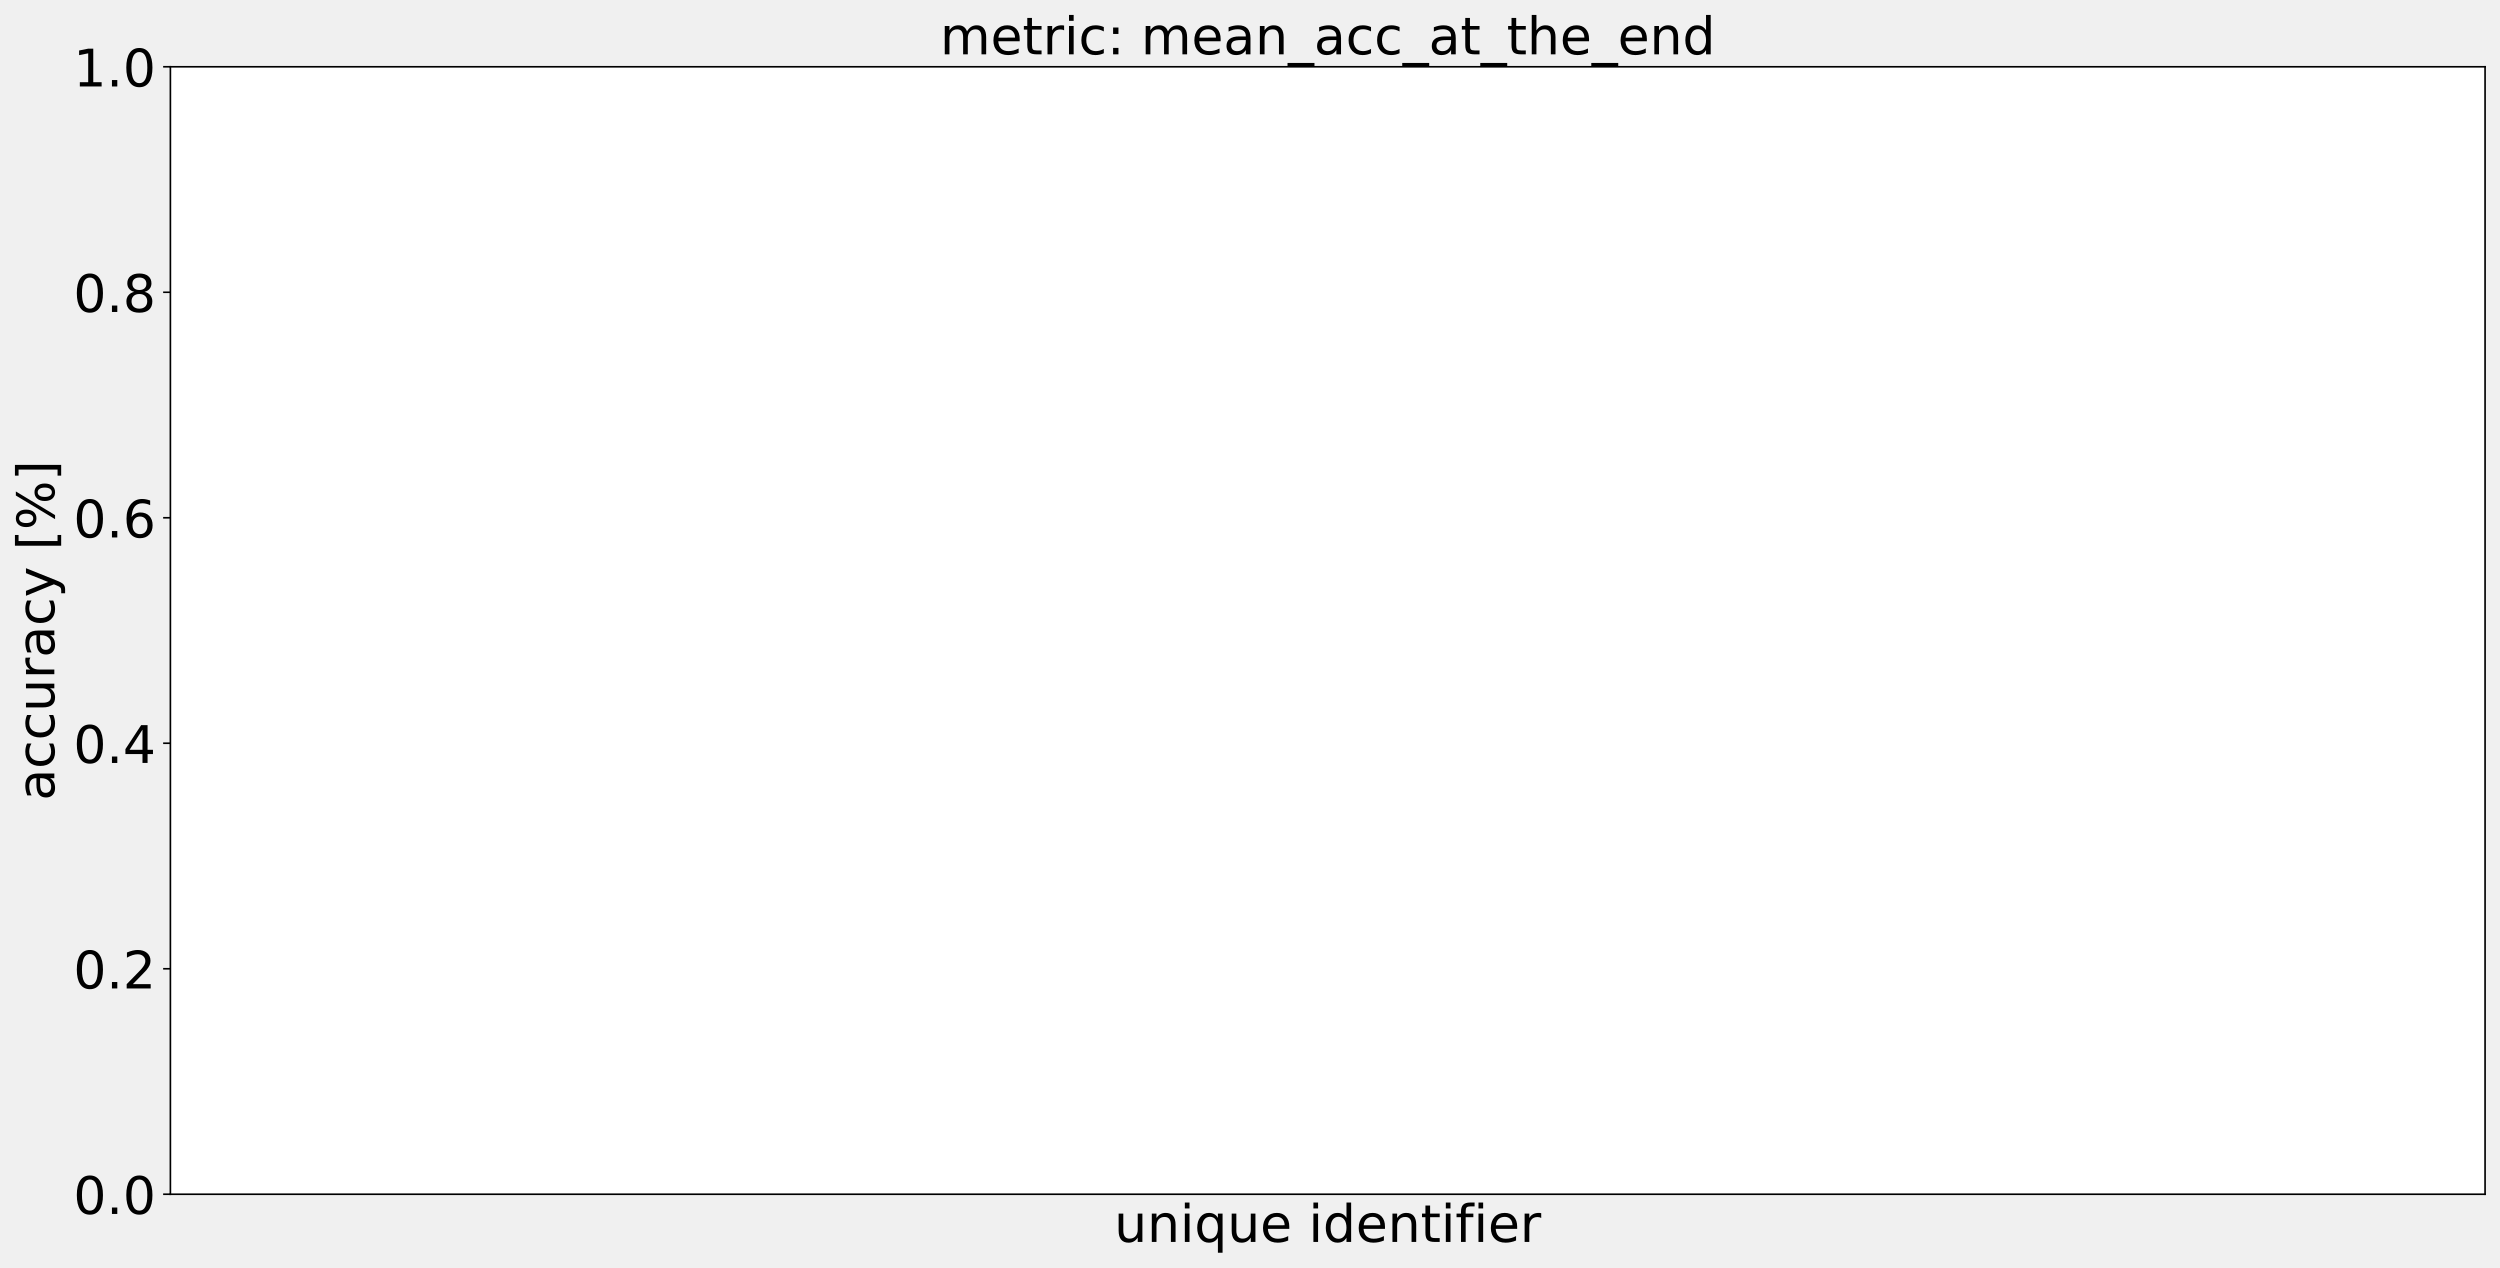
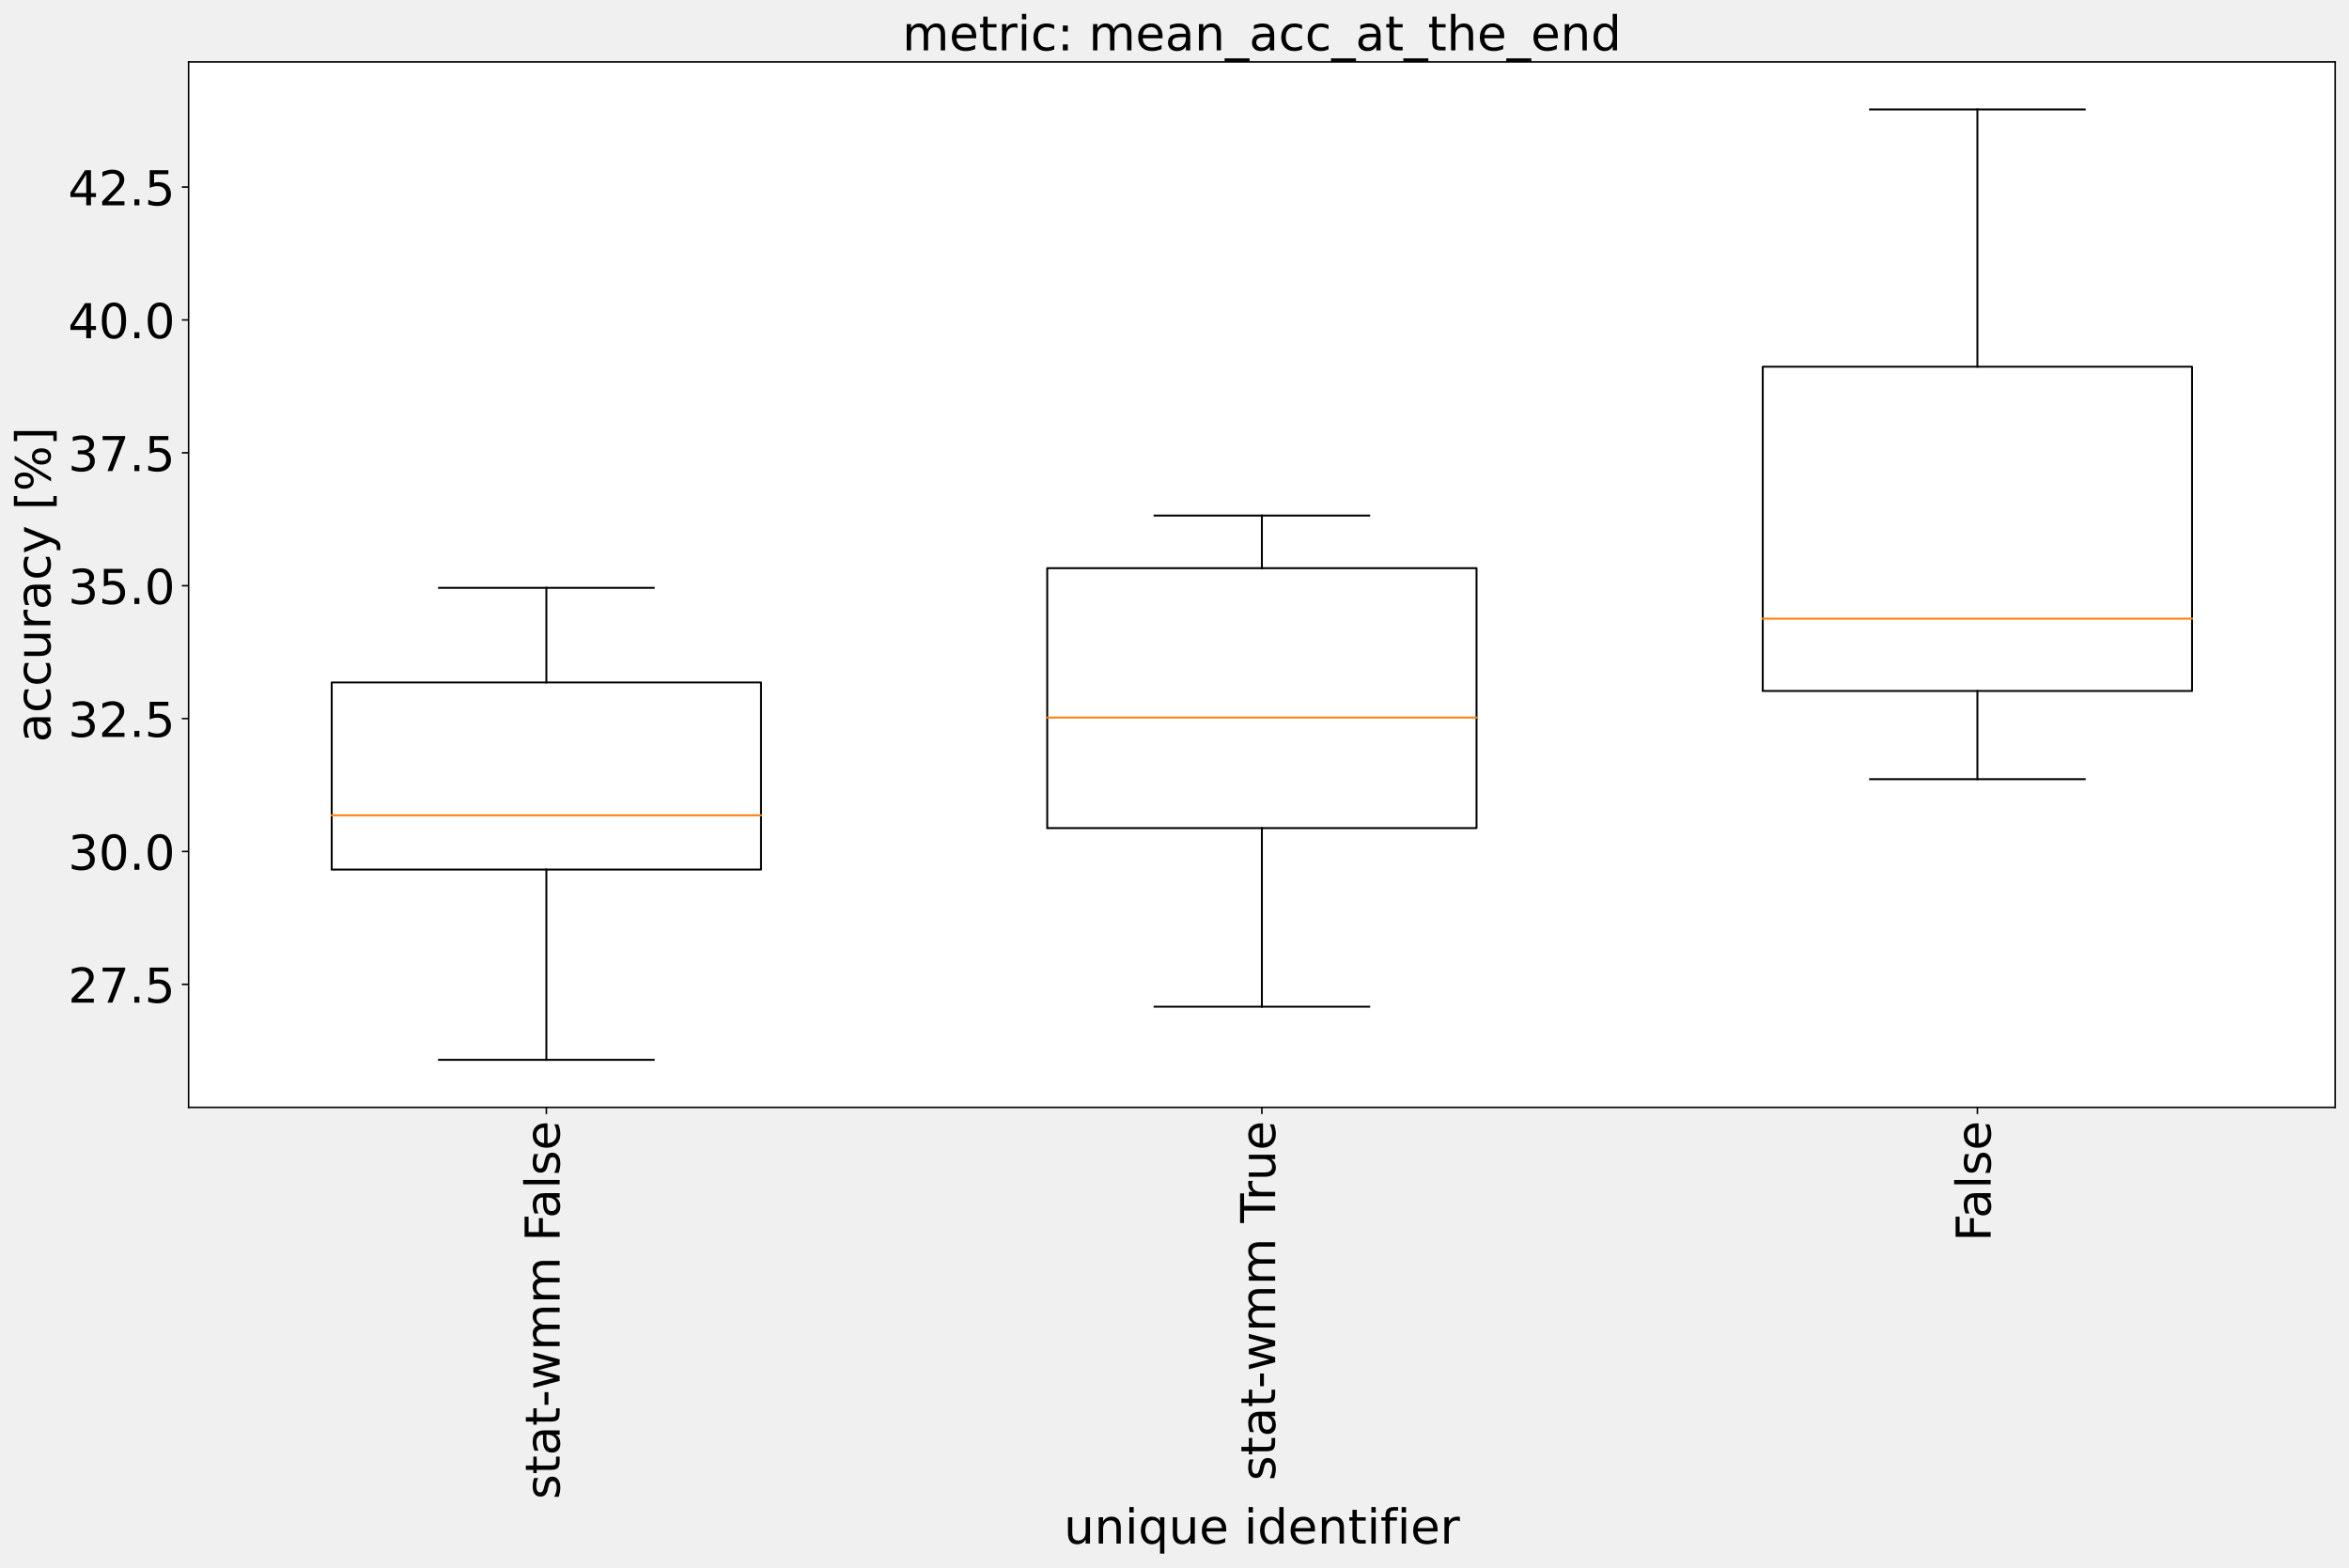
- <svg xmlns="http://www.w3.org/2000/svg" xmlns:xlink="http://www.w3.org/1999/xlink" width="1205.353pt" height="611.191pt" viewBox="0 0 1205.353 611.191" version="1.1">
+ <svg xmlns="http://www.w3.org/2000/svg" xmlns:xlink="http://www.w3.org/1999/xlink" width="1221.259pt" height="815.02pt" viewBox="0 0 1221.259 815.02" version="1.1">
  <defs>
    <style type="text/css">*{stroke-linejoin: round; stroke-linecap: butt}</style>
  </defs>
  <g id="figure_1">
    <g id="patch_1">
-       <path d="M 0 611.191  L 1205.353 611.191  L 1205.353 0  L 0 0  L 0 611.191  z " style="fill: none" />
+       <path d="M 0 815.02  L 1221.259 815.02  L 1221.259 0  L 0 0  L 0 815.02  z " style="fill: none" />
    </g>
    <g id="axes_1">
      <g id="patch_2">
-         <path d="M 82.153 575.796  L 1198.153 575.796  L 1198.153 32.196  L 82.153 32.196  z " style="fill: #ffffff" />
+         <path d="M 98.059 575.796  L 1214.059 575.796  L 1214.059 32.196  L 98.059 32.196  z " style="fill: #ffffff" />
      </g>
      <g id="matplotlib.axis_1">
-         <g id="text_1">
-           <g transform="translate(537.2176 598.7922)scale(0.25 -0.25)">
+         <g id="xtick_1">
+           <g id="line2d_1">
            <defs>
-               <path id="DejaVuSans-75" d="M 544 1381  L 544 3500  L 1119 3500  L 1119 1403  Q 1119 906 1312 657  Q 1506 409 1894 409  Q 2359 409 2629 706  Q 2900 1003 2900 1516  L 2900 3500  L 3475 3500  L 3475 0  L 2900 0  L 2900 538  Q 2691 219 2414 64  Q 2138 -91 1772 -91  Q 1169 -91 856 284  Q 544 659 544 1381  z M 1991 3584  L 1991 3584  z " transform="scale(0.015625)" />
+               <path id="m526263e27c" d="M 0 0  L 0 3.5  " style="stroke: #000000; stroke-width: 0.8" />
+             </defs>
+             <g>
+               <use xlink:href="#m526263e27c" x="284.059" y="575.796" style="stroke: #000000; stroke-width: 0.8" />
+             </g>
+           </g>
+           <g id="text_1">
+             <g transform="translate(290.9578 779.6242)rotate(-90)scale(0.25 -0.25)">
+               <defs>
+                 <path id="DejaVuSans-73" d="M 2834 3397  L 2834 2853  Q 2591 2978 2328 3040  Q 2066 3103 1784 3103  Q 1356 3103 1142 2972  Q 928 2841 928 2578  Q 928 2378 1081 2264  Q 1234 2150 1697 2047  L 1894 2003  Q 2506 1872 2764 1633  Q 3022 1394 3022 966  Q 3022 478 2636 193  Q 2250 -91 1575 -91  Q 1294 -91 989 -36  Q 684 19 347 128  L 347 722  Q 666 556 975 473  Q 1284 391 1588 391  Q 1994 391 2212 530  Q 2431 669 2431 922  Q 2431 1156 2273 1281  Q 2116 1406 1581 1522  L 1381 1569  Q 847 1681 609 1914  Q 372 2147 372 2553  Q 372 3047 722 3315  Q 1072 3584 1716 3584  Q 2034 3584 2315 3537  Q 2597 3491 2834 3397  z " transform="scale(0.015625)" />
+                 <path id="DejaVuSans-74" d="M 1172 4494  L 1172 3500  L 2356 3500  L 2356 3053  L 1172 3053  L 1172 1153  Q 1172 725 1289 603  Q 1406 481 1766 481  L 2356 481  L 2356 0  L 1766 0  Q 1100 0 847 248  Q 594 497 594 1153  L 594 3053  L 172 3053  L 172 3500  L 594 3500  L 594 4494  L 1172 4494  z " transform="scale(0.015625)" />
+                 <path id="DejaVuSans-61" d="M 2194 1759  Q 1497 1759 1228 1600  Q 959 1441 959 1056  Q 959 750 1161 570  Q 1363 391 1709 391  Q 2188 391 2477 730  Q 2766 1069 2766 1631  L 2766 1759  L 2194 1759  z M 3341 1997  L 3341 0  L 2766 0  L 2766 531  Q 2569 213 2275 61  Q 1981 -91 1556 -91  Q 1019 -91 701 211  Q 384 513 384 1019  Q 384 1609 779 1909  Q 1175 2209 1959 2209  L 2766 2209  L 2766 2266  Q 2766 2663 2505 2880  Q 2244 3097 1772 3097  Q 1472 3097 1187 3025  Q 903 2953 641 2809  L 641 3341  Q 956 3463 1253 3523  Q 1550 3584 1831 3584  Q 2591 3584 2966 3190  Q 3341 2797 3341 1997  z " transform="scale(0.015625)" />
+                 <path id="DejaVuSans-2d" d="M 313 2009  L 1997 2009  L 1997 1497  L 313 1497  L 313 2009  z " transform="scale(0.015625)" />
+                 <path id="DejaVuSans-77" d="M 269 3500  L 844 3500  L 1563 769  L 2278 3500  L 2956 3500  L 3675 769  L 4391 3500  L 4966 3500  L 4050 0  L 3372 0  L 2619 2869  L 1863 0  L 1184 0  L 269 3500  z " transform="scale(0.015625)" />
+                 <path id="DejaVuSans-6d" d="M 3328 2828  Q 3544 3216 3844 3400  Q 4144 3584 4550 3584  Q 5097 3584 5394 3201  Q 5691 2819 5691 2113  L 5691 0  L 5113 0  L 5113 2094  Q 5113 2597 4934 2840  Q 4756 3084 4391 3084  Q 3944 3084 3684 2787  Q 3425 2491 3425 1978  L 3425 0  L 2847 0  L 2847 2094  Q 2847 2600 2669 2842  Q 2491 3084 2119 3084  Q 1678 3084 1418 2786  Q 1159 2488 1159 1978  L 1159 0  L 581 0  L 581 3500  L 1159 3500  L 1159 2956  Q 1356 3278 1631 3431  Q 1906 3584 2284 3584  Q 2666 3584 2933 3390  Q 3200 3197 3328 2828  z " transform="scale(0.015625)" />
+                 <path id="DejaVuSans-20" transform="scale(0.015625)" />
+                 <path id="DejaVuSans-46" d="M 628 4666  L 3309 4666  L 3309 4134  L 1259 4134  L 1259 2759  L 3109 2759  L 3109 2228  L 1259 2228  L 1259 0  L 628 0  L 628 4666  z " transform="scale(0.015625)" />
+                 <path id="DejaVuSans-6c" d="M 603 4863  L 1178 4863  L 1178 0  L 603 0  L 603 4863  z " transform="scale(0.015625)" />
+                 <path id="DejaVuSans-65" d="M 3597 1894  L 3597 1613  L 953 1613  Q 991 1019 1311 708  Q 1631 397 2203 397  Q 2534 397 2845 478  Q 3156 559 3463 722  L 3463 178  Q 3153 47 2828 -22  Q 2503 -91 2169 -91  Q 1331 -91 842 396  Q 353 884 353 1716  Q 353 2575 817 3079  Q 1281 3584 2069 3584  Q 2775 3584 3186 3129  Q 3597 2675 3597 1894  z M 3022 2063  Q 3016 2534 2758 2815  Q 2500 3097 2075 3097  Q 1594 3097 1305 2825  Q 1016 2553 972 2059  L 3022 2063  z " transform="scale(0.015625)" />
+               </defs>
+               <use xlink:href="#DejaVuSans-73" />
+               <use xlink:href="#DejaVuSans-74" x="52.1" />
+               <use xlink:href="#DejaVuSans-61" x="91.309" />
+               <use xlink:href="#DejaVuSans-74" x="152.588" />
+               <use xlink:href="#DejaVuSans-2d" x="191.797" />
+               <use xlink:href="#DejaVuSans-77" x="227.881" />
+               <use xlink:href="#DejaVuSans-6d" x="309.668" />
+               <use xlink:href="#DejaVuSans-6d" x="407.08" />
+               <use xlink:href="#DejaVuSans-20" x="504.492" />
+               <use xlink:href="#DejaVuSans-46" x="536.279" />
+               <use xlink:href="#DejaVuSans-61" x="584.674" />
+               <use xlink:href="#DejaVuSans-6c" x="645.953" />
+               <use xlink:href="#DejaVuSans-73" x="673.736" />
+               <use xlink:href="#DejaVuSans-65" x="725.836" />
+             </g>
+           </g>
+         </g>
+         <g id="xtick_2">
+           <g id="line2d_2">
+             <g>
+               <use xlink:href="#m526263e27c" x="656.059" y="575.796" style="stroke: #000000; stroke-width: 0.8" />
+             </g>
+           </g>
+           <g id="text_2">
+             <g transform="translate(662.9578 769.9406)rotate(-90)scale(0.25 -0.25)">
+               <defs>
+                 <path id="DejaVuSans-54" d="M -19 4666  L 3928 4666  L 3928 4134  L 2272 4134  L 2272 0  L 1638 0  L 1638 4134  L -19 4134  L -19 4666  z " transform="scale(0.015625)" />
+                 <path id="DejaVuSans-72" d="M 2631 2963  Q 2534 3019 2420 3045  Q 2306 3072 2169 3072  Q 1681 3072 1420 2755  Q 1159 2438 1159 1844  L 1159 0  L 581 0  L 581 3500  L 1159 3500  L 1159 2956  Q 1341 3275 1631 3429  Q 1922 3584 2338 3584  Q 2397 3584 2469 3576  Q 2541 3569 2628 3553  L 2631 2963  z " transform="scale(0.015625)" />
+                 <path id="DejaVuSans-75" d="M 544 1381  L 544 3500  L 1119 3500  L 1119 1403  Q 1119 906 1312 657  Q 1506 409 1894 409  Q 2359 409 2629 706  Q 2900 1003 2900 1516  L 2900 3500  L 3475 3500  L 3475 0  L 2900 0  L 2900 538  Q 2691 219 2414 64  Q 2138 -91 1772 -91  Q 1169 -91 856 284  Q 544 659 544 1381  z M 1991 3584  L 1991 3584  z " transform="scale(0.015625)" />
+               </defs>
+               <use xlink:href="#DejaVuSans-73" />
+               <use xlink:href="#DejaVuSans-74" x="52.1" />
+               <use xlink:href="#DejaVuSans-61" x="91.309" />
+               <use xlink:href="#DejaVuSans-74" x="152.588" />
+               <use xlink:href="#DejaVuSans-2d" x="191.797" />
+               <use xlink:href="#DejaVuSans-77" x="227.881" />
+               <use xlink:href="#DejaVuSans-6d" x="309.668" />
+               <use xlink:href="#DejaVuSans-6d" x="407.08" />
+               <use xlink:href="#DejaVuSans-20" x="504.492" />
+               <use xlink:href="#DejaVuSans-54" x="536.279" />
+               <use xlink:href="#DejaVuSans-72" x="582.613" />
+               <use xlink:href="#DejaVuSans-75" x="623.727" />
+               <use xlink:href="#DejaVuSans-65" x="687.105" />
+             </g>
+           </g>
+         </g>
+         <g id="xtick_3">
+           <g id="line2d_3">
+             <g>
+               <use xlink:href="#m526263e27c" x="1028.059" y="575.796" style="stroke: #000000; stroke-width: 0.8" />
+             </g>
+           </g>
+           <g id="text_3">
+             <g transform="translate(1034.958 653.5109)rotate(-90)scale(0.25 -0.25)">
+               <use xlink:href="#DejaVuSans-20" />
+               <use xlink:href="#DejaVuSans-46" x="31.787" />
+               <use xlink:href="#DejaVuSans-61" x="80.182" />
+               <use xlink:href="#DejaVuSans-6c" x="141.461" />
+               <use xlink:href="#DejaVuSans-73" x="169.244" />
+               <use xlink:href="#DejaVuSans-65" x="221.344" />
+             </g>
+           </g>
+         </g>
+         <g id="text_4">
+           <g transform="translate(553.1238 802.6203)scale(0.25 -0.25)">
+             <defs>
              <path id="DejaVuSans-6e" d="M 3513 2113  L 3513 0  L 2938 0  L 2938 2094  Q 2938 2591 2744 2837  Q 2550 3084 2163 3084  Q 1697 3084 1428 2787  Q 1159 2491 1159 1978  L 1159 0  L 581 0  L 581 3500  L 1159 3500  L 1159 2956  Q 1366 3272 1645 3428  Q 1925 3584 2291 3584  Q 2894 3584 3203 3211  Q 3513 2838 3513 2113  z " transform="scale(0.015625)" />
              <path id="DejaVuSans-69" d="M 603 3500  L 1178 3500  L 1178 0  L 603 0  L 603 3500  z M 603 4863  L 1178 4863  L 1178 4134  L 603 4134  L 603 4863  z " transform="scale(0.015625)" />
              <path id="DejaVuSans-71" d="M 947 1747  Q 947 1113 1208 752  Q 1469 391 1925 391  Q 2381 391 2643 752  Q 2906 1113 2906 1747  Q 2906 2381 2643 2742  Q 2381 3103 1925 3103  Q 1469 3103 1208 2742  Q 947 2381 947 1747  z M 2906 525  Q 2725 213 2448 61  Q 2172 -91 1784 -91  Q 1150 -91 751 415  Q 353 922 353 1747  Q 353 2572 751 3078  Q 1150 3584 1784 3584  Q 2172 3584 2448 3432  Q 2725 3281 2906 2969  L 2906 3500  L 3481 3500  L 3481 -1331  L 2906 -1331  L 2906 525  z " transform="scale(0.015625)" />
-               <path id="DejaVuSans-65" d="M 3597 1894  L 3597 1613  L 953 1613  Q 991 1019 1311 708  Q 1631 397 2203 397  Q 2534 397 2845 478  Q 3156 559 3463 722  L 3463 178  Q 3153 47 2828 -22  Q 2503 -91 2169 -91  Q 1331 -91 842 396  Q 353 884 353 1716  Q 353 2575 817 3079  Q 1281 3584 2069 3584  Q 2775 3584 3186 3129  Q 3597 2675 3597 1894  z M 3022 2063  Q 3016 2534 2758 2815  Q 2500 3097 2075 3097  Q 1594 3097 1305 2825  Q 1016 2553 972 2059  L 3022 2063  z " transform="scale(0.015625)" />
-               <path id="DejaVuSans-20" transform="scale(0.015625)" />
              <path id="DejaVuSans-64" d="M 2906 2969  L 2906 4863  L 3481 4863  L 3481 0  L 2906 0  L 2906 525  Q 2725 213 2448 61  Q 2172 -91 1784 -91  Q 1150 -91 751 415  Q 353 922 353 1747  Q 353 2572 751 3078  Q 1150 3584 1784 3584  Q 2172 3584 2448 3432  Q 2725 3281 2906 2969  z M 947 1747  Q 947 1113 1208 752  Q 1469 391 1925 391  Q 2381 391 2643 752  Q 2906 1113 2906 1747  Q 2906 2381 2643 2742  Q 2381 3103 1925 3103  Q 1469 3103 1208 2742  Q 947 2381 947 1747  z " transform="scale(0.015625)" />
-               <path id="DejaVuSans-74" d="M 1172 4494  L 1172 3500  L 2356 3500  L 2356 3053  L 1172 3053  L 1172 1153  Q 1172 725 1289 603  Q 1406 481 1766 481  L 2356 481  L 2356 0  L 1766 0  Q 1100 0 847 248  Q 594 497 594 1153  L 594 3053  L 172 3053  L 172 3500  L 594 3500  L 594 4494  L 1172 4494  z " transform="scale(0.015625)" />
              <path id="DejaVuSans-66" d="M 2375 4863  L 2375 4384  L 1825 4384  Q 1516 4384 1395 4259  Q 1275 4134 1275 3809  L 1275 3500  L 2222 3500  L 2222 3053  L 1275 3053  L 1275 0  L 697 0  L 697 3053  L 147 3053  L 147 3500  L 697 3500  L 697 3744  Q 697 4328 969 4595  Q 1241 4863 1831 4863  L 2375 4863  z " transform="scale(0.015625)" />
-               <path id="DejaVuSans-72" d="M 2631 2963  Q 2534 3019 2420 3045  Q 2306 3072 2169 3072  Q 1681 3072 1420 2755  Q 1159 2438 1159 1844  L 1159 0  L 581 0  L 581 3500  L 1159 3500  L 1159 2956  Q 1341 3275 1631 3429  Q 1922 3584 2338 3584  Q 2397 3584 2469 3576  Q 2541 3569 2628 3553  L 2631 2963  z " transform="scale(0.015625)" />
            </defs>
            <use xlink:href="#DejaVuSans-75" />
            <use xlink:href="#DejaVuSans-6e" x="63.379" />
            <use xlink:href="#DejaVuSans-69" x="126.758" />
            <use xlink:href="#DejaVuSans-71" x="154.541" />
            <use xlink:href="#DejaVuSans-75" x="218.018" />
            <use xlink:href="#DejaVuSans-65" x="281.396" />
            <use xlink:href="#DejaVuSans-20" x="342.92" />
            <use xlink:href="#DejaVuSans-69" x="374.707" />
            <use xlink:href="#DejaVuSans-64" x="402.49" />
            <use xlink:href="#DejaVuSans-65" x="465.967" />
            <use xlink:href="#DejaVuSans-6e" x="527.49" />
            <use xlink:href="#DejaVuSans-74" x="590.869" />
            <use xlink:href="#DejaVuSans-69" x="630.078" />
            <use xlink:href="#DejaVuSans-66" x="657.861" />
            <use xlink:href="#DejaVuSans-69" x="693.066" />
            <use xlink:href="#DejaVuSans-65" x="720.85" />
            <use xlink:href="#DejaVuSans-72" x="782.373" />
          </g>
        </g>
      </g>
      <g id="matplotlib.axis_2">
        <g id="ytick_1">
-           <g id="line2d_1">
+           <g id="line2d_4">
            <defs>
-               <path id="mb620c8e3ca" d="M 0 0  L -3.5 0  " style="stroke: #000000; stroke-width: 0.8" />
+               <path id="m7f56aa0532" d="M 0 0  L -3.5 0  " style="stroke: #000000; stroke-width: 0.8" />
            </defs>
            <g>
-               <use xlink:href="#mb620c8e3ca" x="82.153" y="575.796" style="stroke: #000000; stroke-width: 0.8" />
-             </g>
-           </g>
-           <g id="text_2">
-             <g transform="translate(35.39531 585.2941)scale(0.25 -0.25)">
-               <defs>
+               <use xlink:href="#m7f56aa0532" x="98.059" y="511.84" style="stroke: #000000; stroke-width: 0.8" />
+             </g>
+           </g>
+           <g id="text_5">
+             <g transform="translate(35.39531 521.338)scale(0.25 -0.25)">
+               <defs>
+                 <path id="DejaVuSans-32" d="M 1228 531  L 3431 531  L 3431 0  L 469 0  L 469 531  Q 828 903 1448 1529  Q 2069 2156 2228 2338  Q 2531 2678 2651 2914  Q 2772 3150 2772 3378  Q 2772 3750 2511 3984  Q 2250 4219 1831 4219  Q 1534 4219 1204 4116  Q 875 4013 500 3803  L 500 4441  Q 881 4594 1212 4672  Q 1544 4750 1819 4750  Q 2544 4750 2975 4387  Q 3406 4025 3406 3419  Q 3406 3131 3298 2873  Q 3191 2616 2906 2266  Q 2828 2175 2409 1742  Q 1991 1309 1228 531  z " transform="scale(0.015625)" />
+                 <path id="DejaVuSans-37" d="M 525 4666  L 3525 4666  L 3525 4397  L 1831 0  L 1172 0  L 2766 4134  L 525 4134  L 525 4666  z " transform="scale(0.015625)" />
+                 <path id="DejaVuSans-2e" d="M 684 794  L 1344 794  L 1344 0  L 684 0  L 684 794  z " transform="scale(0.015625)" />
+                 <path id="DejaVuSans-35" d="M 691 4666  L 3169 4666  L 3169 4134  L 1269 4134  L 1269 2991  Q 1406 3038 1543 3061  Q 1681 3084 1819 3084  Q 2600 3084 3056 2656  Q 3513 2228 3513 1497  Q 3513 744 3044 326  Q 2575 -91 1722 -91  Q 1428 -91 1123 -41  Q 819 9 494 109  L 494 744  Q 775 591 1075 516  Q 1375 441 1709 441  Q 2250 441 2565 725  Q 2881 1009 2881 1497  Q 2881 1984 2565 2268  Q 2250 2553 1709 2553  Q 1456 2553 1204 2497  Q 953 2441 691 2322  L 691 4666  z " transform="scale(0.015625)" />
+               </defs>
+               <use xlink:href="#DejaVuSans-32" />
+               <use xlink:href="#DejaVuSans-37" x="63.623" />
+               <use xlink:href="#DejaVuSans-2e" x="127.246" />
+               <use xlink:href="#DejaVuSans-35" x="159.033" />
+             </g>
+           </g>
+         </g>
+         <g id="ytick_2">
+           <g id="line2d_5">
+             <g>
+               <use xlink:href="#m7f56aa0532" x="98.059" y="442.743" style="stroke: #000000; stroke-width: 0.8" />
+             </g>
+           </g>
+           <g id="text_6">
+             <g transform="translate(35.39531 452.2409)scale(0.25 -0.25)">
+               <defs>
+                 <path id="DejaVuSans-33" d="M 2597 2516  Q 3050 2419 3304 2112  Q 3559 1806 3559 1356  Q 3559 666 3084 287  Q 2609 -91 1734 -91  Q 1441 -91 1130 -33  Q 819 25 488 141  L 488 750  Q 750 597 1062 519  Q 1375 441 1716 441  Q 2309 441 2620 675  Q 2931 909 2931 1356  Q 2931 1769 2642 2001  Q 2353 2234 1838 2234  L 1294 2234  L 1294 2753  L 1863 2753  Q 2328 2753 2575 2939  Q 2822 3125 2822 3475  Q 2822 3834 2567 4026  Q 2313 4219 1838 4219  Q 1578 4219 1281 4162  Q 984 4106 628 3988  L 628 4550  Q 988 4650 1302 4700  Q 1616 4750 1894 4750  Q 2613 4750 3031 4423  Q 3450 4097 3450 3541  Q 3450 3153 3228 2886  Q 3006 2619 2597 2516  z " transform="scale(0.015625)" />
                <path id="DejaVuSans-30" d="M 2034 4250  Q 1547 4250 1301 3770  Q 1056 3291 1056 2328  Q 1056 1369 1301 889  Q 1547 409 2034 409  Q 2525 409 2770 889  Q 3016 1369 3016 2328  Q 3016 3291 2770 3770  Q 2525 4250 2034 4250  z M 2034 4750  Q 2819 4750 3233 4129  Q 3647 3509 3647 2328  Q 3647 1150 3233 529  Q 2819 -91 2034 -91  Q 1250 -91 836 529  Q 422 1150 422 2328  Q 422 3509 836 4129  Q 1250 4750 2034 4750  z " transform="scale(0.015625)" />
-                 <path id="DejaVuSans-2e" d="M 684 794  L 1344 794  L 1344 0  L 684 0  L 684 794  z " transform="scale(0.015625)" />
-               </defs>
-               <use xlink:href="#DejaVuSans-30" />
-               <use xlink:href="#DejaVuSans-2e" x="63.623" />
-               <use xlink:href="#DejaVuSans-30" x="95.41" />
-             </g>
-           </g>
-         </g>
-         <g id="ytick_2">
-           <g id="line2d_2">
-             <g>
-               <use xlink:href="#mb620c8e3ca" x="82.153" y="467.076" style="stroke: #000000; stroke-width: 0.8" />
-             </g>
-           </g>
-           <g id="text_3">
-             <g transform="translate(35.39531 476.5741)scale(0.25 -0.25)">
-               <defs>
-                 <path id="DejaVuSans-32" d="M 1228 531  L 3431 531  L 3431 0  L 469 0  L 469 531  Q 828 903 1448 1529  Q 2069 2156 2228 2338  Q 2531 2678 2651 2914  Q 2772 3150 2772 3378  Q 2772 3750 2511 3984  Q 2250 4219 1831 4219  Q 1534 4219 1204 4116  Q 875 4013 500 3803  L 500 4441  Q 881 4594 1212 4672  Q 1544 4750 1819 4750  Q 2544 4750 2975 4387  Q 3406 4025 3406 3419  Q 3406 3131 3298 2873  Q 3191 2616 2906 2266  Q 2828 2175 2409 1742  Q 1991 1309 1228 531  z " transform="scale(0.015625)" />
-               </defs>
-               <use xlink:href="#DejaVuSans-30" />
-               <use xlink:href="#DejaVuSans-2e" x="63.623" />
-               <use xlink:href="#DejaVuSans-32" x="95.41" />
+               </defs>
+               <use xlink:href="#DejaVuSans-33" />
+               <use xlink:href="#DejaVuSans-30" x="63.623" />
+               <use xlink:href="#DejaVuSans-2e" x="127.246" />
+               <use xlink:href="#DejaVuSans-30" x="159.033" />
            </g>
          </g>
        </g>
        <g id="ytick_3">
-           <g id="line2d_3">
-             <g>
-               <use xlink:href="#mb620c8e3ca" x="82.153" y="358.356" style="stroke: #000000; stroke-width: 0.8" />
-             </g>
-           </g>
-           <g id="text_4">
-             <g transform="translate(35.39531 367.8541)scale(0.25 -0.25)">
+           <g id="line2d_6">
+             <g>
+               <use xlink:href="#m7f56aa0532" x="98.059" y="373.646" style="stroke: #000000; stroke-width: 0.8" />
+             </g>
+           </g>
+           <g id="text_7">
+             <g transform="translate(35.39531 383.1439)scale(0.25 -0.25)">
+               <use xlink:href="#DejaVuSans-33" />
+               <use xlink:href="#DejaVuSans-32" x="63.623" />
+               <use xlink:href="#DejaVuSans-2e" x="127.246" />
+               <use xlink:href="#DejaVuSans-35" x="159.033" />
+             </g>
+           </g>
+         </g>
+         <g id="ytick_4">
+           <g id="line2d_7">
+             <g>
+               <use xlink:href="#m7f56aa0532" x="98.059" y="304.549" style="stroke: #000000; stroke-width: 0.8" />
+             </g>
+           </g>
+           <g id="text_8">
+             <g transform="translate(35.39531 314.0469)scale(0.25 -0.25)">
+               <use xlink:href="#DejaVuSans-33" />
+               <use xlink:href="#DejaVuSans-35" x="63.623" />
+               <use xlink:href="#DejaVuSans-2e" x="127.246" />
+               <use xlink:href="#DejaVuSans-30" x="159.033" />
+             </g>
+           </g>
+         </g>
+         <g id="ytick_5">
+           <g id="line2d_8">
+             <g>
+               <use xlink:href="#m7f56aa0532" x="98.059" y="235.452" style="stroke: #000000; stroke-width: 0.8" />
+             </g>
+           </g>
+           <g id="text_9">
+             <g transform="translate(35.39531 244.9499)scale(0.25 -0.25)">
+               <use xlink:href="#DejaVuSans-33" />
+               <use xlink:href="#DejaVuSans-37" x="63.623" />
+               <use xlink:href="#DejaVuSans-2e" x="127.246" />
+               <use xlink:href="#DejaVuSans-35" x="159.033" />
+             </g>
+           </g>
+         </g>
+         <g id="ytick_6">
+           <g id="line2d_9">
+             <g>
+               <use xlink:href="#m7f56aa0532" x="98.059" y="166.355" style="stroke: #000000; stroke-width: 0.8" />
+             </g>
+           </g>
+           <g id="text_10">
+             <g transform="translate(35.39531 175.8529)scale(0.25 -0.25)">
              <defs>
                <path id="DejaVuSans-34" d="M 2419 4116  L 825 1625  L 2419 1625  L 2419 4116  z M 2253 4666  L 3047 4666  L 3047 1625  L 3713 1625  L 3713 1100  L 3047 1100  L 3047 0  L 2419 0  L 2419 1100  L 313 1100  L 313 1709  L 2253 4666  z " transform="scale(0.015625)" />
              </defs>
-               <use xlink:href="#DejaVuSans-30" />
-               <use xlink:href="#DejaVuSans-2e" x="63.623" />
-               <use xlink:href="#DejaVuSans-34" x="95.41" />
-             </g>
-           </g>
-         </g>
-         <g id="ytick_4">
-           <g id="line2d_4">
-             <g>
-               <use xlink:href="#mb620c8e3ca" x="82.153" y="249.636" style="stroke: #000000; stroke-width: 0.8" />
-             </g>
-           </g>
-           <g id="text_5">
-             <g transform="translate(35.39531 259.1341)scale(0.25 -0.25)">
-               <defs>
-                 <path id="DejaVuSans-36" d="M 2113 2584  Q 1688 2584 1439 2293  Q 1191 2003 1191 1497  Q 1191 994 1439 701  Q 1688 409 2113 409  Q 2538 409 2786 701  Q 3034 994 3034 1497  Q 3034 2003 2786 2293  Q 2538 2584 2113 2584  z M 3366 4563  L 3366 3988  Q 3128 4100 2886 4159  Q 2644 4219 2406 4219  Q 1781 4219 1451 3797  Q 1122 3375 1075 2522  Q 1259 2794 1537 2939  Q 1816 3084 2150 3084  Q 2853 3084 3261 2657  Q 3669 2231 3669 1497  Q 3669 778 3244 343  Q 2819 -91 2113 -91  Q 1303 -91 875 529  Q 447 1150 447 2328  Q 447 3434 972 4092  Q 1497 4750 2381 4750  Q 2619 4750 2861 4703  Q 3103 4656 3366 4563  z " transform="scale(0.015625)" />
-               </defs>
-               <use xlink:href="#DejaVuSans-30" />
-               <use xlink:href="#DejaVuSans-2e" x="63.623" />
-               <use xlink:href="#DejaVuSans-36" x="95.41" />
-             </g>
-           </g>
-         </g>
-         <g id="ytick_5">
-           <g id="line2d_5">
-             <g>
-               <use xlink:href="#mb620c8e3ca" x="82.153" y="140.916" style="stroke: #000000; stroke-width: 0.8" />
-             </g>
-           </g>
-           <g id="text_6">
-             <g transform="translate(35.39531 150.4141)scale(0.25 -0.25)">
-               <defs>
-                 <path id="DejaVuSans-38" d="M 2034 2216  Q 1584 2216 1326 1975  Q 1069 1734 1069 1313  Q 1069 891 1326 650  Q 1584 409 2034 409  Q 2484 409 2743 651  Q 3003 894 3003 1313  Q 3003 1734 2745 1975  Q 2488 2216 2034 2216  z M 1403 2484  Q 997 2584 770 2862  Q 544 3141 544 3541  Q 544 4100 942 4425  Q 1341 4750 2034 4750  Q 2731 4750 3128 4425  Q 3525 4100 3525 3541  Q 3525 3141 3298 2862  Q 3072 2584 2669 2484  Q 3125 2378 3379 2068  Q 3634 1759 3634 1313  Q 3634 634 3220 271  Q 2806 -91 2034 -91  Q 1263 -91 848 271  Q 434 634 434 1313  Q 434 1759 690 2068  Q 947 2378 1403 2484  z M 1172 3481  Q 1172 3119 1398 2916  Q 1625 2713 2034 2713  Q 2441 2713 2670 2916  Q 2900 3119 2900 3481  Q 2900 3844 2670 4047  Q 2441 4250 2034 4250  Q 1625 4250 1398 4047  Q 1172 3844 1172 3481  z " transform="scale(0.015625)" />
-               </defs>
-               <use xlink:href="#DejaVuSans-30" />
-               <use xlink:href="#DejaVuSans-2e" x="63.623" />
-               <use xlink:href="#DejaVuSans-38" x="95.41" />
-             </g>
-           </g>
-         </g>
-         <g id="ytick_6">
-           <g id="line2d_6">
-             <g>
-               <use xlink:href="#mb620c8e3ca" x="82.153" y="32.196" style="stroke: #000000; stroke-width: 0.8" />
-             </g>
-           </g>
-           <g id="text_7">
-             <g transform="translate(35.39531 41.69414)scale(0.25 -0.25)">
-               <defs>
-                 <path id="DejaVuSans-31" d="M 794 531  L 1825 531  L 1825 4091  L 703 3866  L 703 4441  L 1819 4666  L 2450 4666  L 2450 531  L 3481 531  L 3481 0  L 794 0  L 794 531  z " transform="scale(0.015625)" />
-               </defs>
-               <use xlink:href="#DejaVuSans-31" />
-               <use xlink:href="#DejaVuSans-2e" x="63.623" />
-               <use xlink:href="#DejaVuSans-30" x="95.41" />
-             </g>
-           </g>
-         </g>
-         <g id="text_8">
+               <use xlink:href="#DejaVuSans-34" />
+               <use xlink:href="#DejaVuSans-30" x="63.623" />
+               <use xlink:href="#DejaVuSans-2e" x="127.246" />
+               <use xlink:href="#DejaVuSans-30" x="159.033" />
+             </g>
+           </g>
+         </g>
+         <g id="ytick_7">
+           <g id="line2d_10">
+             <g>
+               <use xlink:href="#m7f56aa0532" x="98.059" y="97.258" style="stroke: #000000; stroke-width: 0.8" />
+             </g>
+           </g>
+           <g id="text_11">
+             <g transform="translate(35.39531 106.7559)scale(0.25 -0.25)">
+               <use xlink:href="#DejaVuSans-34" />
+               <use xlink:href="#DejaVuSans-32" x="63.623" />
+               <use xlink:href="#DejaVuSans-2e" x="127.246" />
+               <use xlink:href="#DejaVuSans-35" x="159.033" />
+             </g>
+           </g>
+         </g>
+         <g id="text_12">
          <g transform="translate(26.19609 385.998)rotate(-90)scale(0.25 -0.25)">
            <defs>
-               <path id="DejaVuSans-61" d="M 2194 1759  Q 1497 1759 1228 1600  Q 959 1441 959 1056  Q 959 750 1161 570  Q 1363 391 1709 391  Q 2188 391 2477 730  Q 2766 1069 2766 1631  L 2766 1759  L 2194 1759  z M 3341 1997  L 3341 0  L 2766 0  L 2766 531  Q 2569 213 2275 61  Q 1981 -91 1556 -91  Q 1019 -91 701 211  Q 384 513 384 1019  Q 384 1609 779 1909  Q 1175 2209 1959 2209  L 2766 2209  L 2766 2266  Q 2766 2663 2505 2880  Q 2244 3097 1772 3097  Q 1472 3097 1187 3025  Q 903 2953 641 2809  L 641 3341  Q 956 3463 1253 3523  Q 1550 3584 1831 3584  Q 2591 3584 2966 3190  Q 3341 2797 3341 1997  z " transform="scale(0.015625)" />
              <path id="DejaVuSans-63" d="M 3122 3366  L 3122 2828  Q 2878 2963 2633 3030  Q 2388 3097 2138 3097  Q 1578 3097 1268 2742  Q 959 2388 959 1747  Q 959 1106 1268 751  Q 1578 397 2138 397  Q 2388 397 2633 464  Q 2878 531 3122 666  L 3122 134  Q 2881 22 2623 -34  Q 2366 -91 2075 -91  Q 1284 -91 818 406  Q 353 903 353 1747  Q 353 2603 823 3093  Q 1294 3584 2113 3584  Q 2378 3584 2631 3529  Q 2884 3475 3122 3366  z " transform="scale(0.015625)" />
              <path id="DejaVuSans-79" d="M 2059 -325  Q 1816 -950 1584 -1140  Q 1353 -1331 966 -1331  L 506 -1331  L 506 -850  L 844 -850  Q 1081 -850 1212 -737  Q 1344 -625 1503 -206  L 1606 56  L 191 3500  L 800 3500  L 1894 763  L 2988 3500  L 3597 3500  L 2059 -325  z " transform="scale(0.015625)" />
              <path id="DejaVuSans-5b" d="M 550 4863  L 1875 4863  L 1875 4416  L 1125 4416  L 1125 -397  L 1875 -397  L 1875 -844  L 550 -844  L 550 4863  z " transform="scale(0.015625)" />
              <path id="DejaVuSans-25" d="M 4653 2053  Q 4381 2053 4226 1822  Q 4072 1591 4072 1178  Q 4072 772 4226 539  Q 4381 306 4653 306  Q 4919 306 5073 539  Q 5228 772 5228 1178  Q 5228 1588 5073 1820  Q 4919 2053 4653 2053  z M 4653 2450  Q 5147 2450 5437 2106  Q 5728 1763 5728 1178  Q 5728 594 5436 251  Q 5144 -91 4653 -91  Q 4153 -91 3862 251  Q 3572 594 3572 1178  Q 3572 1766 3864 2108  Q 4156 2450 4653 2450  z M 1428 4353  Q 1159 4353 1004 4120  Q 850 3888 850 3481  Q 850 3069 1003 2837  Q 1156 2606 1428 2606  Q 1700 2606 1854 2837  Q 2009 3069 2009 3481  Q 2009 3884 1853 4118  Q 1697 4353 1428 4353  z M 4250 4750  L 4750 4750  L 1831 -91  L 1331 -91  L 4250 4750  z M 1428 4750  Q 1922 4750 2215 4408  Q 2509 4066 2509 3481  Q 2509 2891 2217 2550  Q 1925 2209 1428 2209  Q 931 2209 642 2551  Q 353 2894 353 3481  Q 353 4063 643 4406  Q 934 4750 1428 4750  z " transform="scale(0.015625)" />
              <path id="DejaVuSans-5d" d="M 1947 4863  L 1947 -844  L 622 -844  L 622 -397  L 1369 -397  L 1369 4416  L 622 4416  L 622 4863  L 1947 4863  z " transform="scale(0.015625)" />
            </defs>
            <use xlink:href="#DejaVuSans-61" />
            <use xlink:href="#DejaVuSans-63" x="61.279" />
            <use xlink:href="#DejaVuSans-63" x="116.26" />
            <use xlink:href="#DejaVuSans-75" x="171.24" />
            <use xlink:href="#DejaVuSans-72" x="234.619" />
            <use xlink:href="#DejaVuSans-61" x="275.732" />
            <use xlink:href="#DejaVuSans-63" x="337.012" />
            <use xlink:href="#DejaVuSans-79" x="391.992" />
            <use xlink:href="#DejaVuSans-20" x="451.172" />
            <use xlink:href="#DejaVuSans-5b" x="482.959" />
            <use xlink:href="#DejaVuSans-25" x="521.973" />
            <use xlink:href="#DejaVuSans-5d" x="616.992" />
          </g>
        </g>
      </g>
+       <g id="line2d_11">
+         <path d="M 172.459 452.14  L 395.659 452.14  L 395.659 354.851  L 172.459 354.851  L 172.459 452.14  " clip-path="url(#pad378f196a)" style="fill: none; stroke: #000000; stroke-linecap: square" />
+       </g>
+       <g id="line2d_12">
+         <path d="M 284.059 452.14  L 284.059 551.087  " clip-path="url(#pad378f196a)" style="fill: none; stroke: #000000; stroke-linecap: square" />
+       </g>
+       <g id="line2d_13">
+         <path d="M 284.059 354.851  L 284.059 305.654  " clip-path="url(#pad378f196a)" style="fill: none; stroke: #000000; stroke-linecap: square" />
+       </g>
+       <g id="line2d_14">
+         <path d="M 228.259 551.087  L 339.859 551.087  " clip-path="url(#pad378f196a)" style="fill: none; stroke: #000000; stroke-linecap: square" />
+       </g>
+       <g id="line2d_15">
+         <path d="M 228.259 305.654  L 339.859 305.654  " clip-path="url(#pad378f196a)" style="fill: none; stroke: #000000; stroke-linecap: square" />
+       </g>
+       <g id="line2d_16" />
+       <g id="line2d_17">
+         <path d="M 544.459 430.582  L 767.659 430.582  L 767.659 295.428  L 544.459 295.428  L 544.459 430.582  " clip-path="url(#pad378f196a)" style="fill: none; stroke: #000000; stroke-linecap: square" />
+       </g>
+       <g id="line2d_18">
+         <path d="M 656.059 430.582  L 656.059 523.448  " clip-path="url(#pad378f196a)" style="fill: none; stroke: #000000; stroke-linecap: square" />
+       </g>
+       <g id="line2d_19">
+         <path d="M 656.059 295.428  L 656.059 268.066  " clip-path="url(#pad378f196a)" style="fill: none; stroke: #000000; stroke-linecap: square" />
+       </g>
+       <g id="line2d_20">
+         <path d="M 600.259 523.448  L 711.859 523.448  " clip-path="url(#pad378f196a)" style="fill: none; stroke: #000000; stroke-linecap: square" />
+       </g>
+       <g id="line2d_21">
+         <path d="M 600.259 268.066  L 711.859 268.066  " clip-path="url(#pad378f196a)" style="fill: none; stroke: #000000; stroke-linecap: square" />
+       </g>
+       <g id="line2d_22" />
+       <g id="line2d_23">
+         <path d="M 916.459 359.274  L 1139.659 359.274  L 1139.659 190.677  L 916.459 190.677  L 916.459 359.274  " clip-path="url(#pad378f196a)" style="fill: none; stroke: #000000; stroke-linecap: square" />
+       </g>
+       <g id="line2d_24">
+         <path d="M 1028.059 359.274  L 1028.059 405.154  " clip-path="url(#pad378f196a)" style="fill: none; stroke: #000000; stroke-linecap: square" />
+       </g>
+       <g id="line2d_25">
+         <path d="M 1028.059 190.677  L 1028.059 56.905  " clip-path="url(#pad378f196a)" style="fill: none; stroke: #000000; stroke-linecap: square" />
+       </g>
+       <g id="line2d_26">
+         <path d="M 972.259 405.154  L 1083.859 405.154  " clip-path="url(#pad378f196a)" style="fill: none; stroke: #000000; stroke-linecap: square" />
+       </g>
+       <g id="line2d_27">
+         <path d="M 972.259 56.905  L 1083.859 56.905  " clip-path="url(#pad378f196a)" style="fill: none; stroke: #000000; stroke-linecap: square" />
+       </g>
+       <g id="line2d_28" />
+       <g id="line2d_29">
+         <path d="M 172.459 423.949  L 395.659 423.949  " clip-path="url(#pad378f196a)" style="fill: none; stroke: #ff7f0e; stroke-linecap: square" />
+       </g>
+       <g id="line2d_30">
+         <path d="M 544.459 373.093  L 767.659 373.093  " clip-path="url(#pad378f196a)" style="fill: none; stroke: #ff7f0e; stroke-linecap: square" />
+       </g>
+       <g id="line2d_31">
+         <path d="M 916.459 321.685  L 1139.659 321.685  " clip-path="url(#pad378f196a)" style="fill: none; stroke: #ff7f0e; stroke-linecap: square" />
+       </g>
      <g id="patch_3">
-         <path d="M 82.153 575.796  L 82.153 32.196  " style="fill: none; stroke: #000000; stroke-width: 0.8; stroke-linejoin: miter; stroke-linecap: square" />
+         <path d="M 98.059 575.796  L 98.059 32.196  " style="fill: none; stroke: #000000; stroke-width: 0.8; stroke-linejoin: miter; stroke-linecap: square" />
      </g>
      <g id="patch_4">
-         <path d="M 1198.153 575.796  L 1198.153 32.196  " style="fill: none; stroke: #000000; stroke-width: 0.8; stroke-linejoin: miter; stroke-linecap: square" />
+         <path d="M 1214.059 575.796  L 1214.059 32.196  " style="fill: none; stroke: #000000; stroke-width: 0.8; stroke-linejoin: miter; stroke-linecap: square" />
      </g>
      <g id="patch_5">
-         <path d="M 82.153 575.796  L 1198.153 575.796  " style="fill: none; stroke: #000000; stroke-width: 0.8; stroke-linejoin: miter; stroke-linecap: square" />
+         <path d="M 98.059 575.796  L 1214.059 575.796  " style="fill: none; stroke: #000000; stroke-width: 0.8; stroke-linejoin: miter; stroke-linecap: square" />
      </g>
      <g id="patch_6">
-         <path d="M 82.153 32.196  L 1198.153 32.196  " style="fill: none; stroke: #000000; stroke-width: 0.8; stroke-linejoin: miter; stroke-linecap: square" />
-       </g>
-       <g id="text_9">
-         <g transform="translate(453.2391 26.19609)scale(0.25 -0.25)">
+         <path d="M 98.059 32.196  L 1214.059 32.196  " style="fill: none; stroke: #000000; stroke-width: 0.8; stroke-linejoin: miter; stroke-linecap: square" />
+       </g>
+       <g id="text_13">
+         <g transform="translate(469.1453 26.19609)scale(0.25 -0.25)">
          <defs>
-             <path id="DejaVuSans-6d" d="M 3328 2828  Q 3544 3216 3844 3400  Q 4144 3584 4550 3584  Q 5097 3584 5394 3201  Q 5691 2819 5691 2113  L 5691 0  L 5113 0  L 5113 2094  Q 5113 2597 4934 2840  Q 4756 3084 4391 3084  Q 3944 3084 3684 2787  Q 3425 2491 3425 1978  L 3425 0  L 2847 0  L 2847 2094  Q 2847 2600 2669 2842  Q 2491 3084 2119 3084  Q 1678 3084 1418 2786  Q 1159 2488 1159 1978  L 1159 0  L 581 0  L 581 3500  L 1159 3500  L 1159 2956  Q 1356 3278 1631 3431  Q 1906 3584 2284 3584  Q 2666 3584 2933 3390  Q 3200 3197 3328 2828  z " transform="scale(0.015625)" />
            <path id="DejaVuSans-3a" d="M 750 794  L 1409 794  L 1409 0  L 750 0  L 750 794  z M 750 3309  L 1409 3309  L 1409 2516  L 750 2516  L 750 3309  z " transform="scale(0.015625)" />
            <path id="DejaVuSans-5f" d="M 3263 -1063  L 3263 -1509  L -63 -1509  L -63 -1063  L 3263 -1063  z " transform="scale(0.015625)" />
            <path id="DejaVuSans-68" d="M 3513 2113  L 3513 0  L 2938 0  L 2938 2094  Q 2938 2591 2744 2837  Q 2550 3084 2163 3084  Q 1697 3084 1428 2787  Q 1159 2491 1159 1978  L 1159 0  L 581 0  L 581 4863  L 1159 4863  L 1159 2956  Q 1366 3272 1645 3428  Q 1925 3584 2291 3584  Q 2894 3584 3203 3211  Q 3513 2838 3513 2113  z " transform="scale(0.015625)" />
          </defs>
          <use xlink:href="#DejaVuSans-6d" />
          <use xlink:href="#DejaVuSans-65" x="97.412" />
          <use xlink:href="#DejaVuSans-74" x="158.936" />
          <use xlink:href="#DejaVuSans-72" x="198.145" />
          <use xlink:href="#DejaVuSans-69" x="239.258" />
          <use xlink:href="#DejaVuSans-63" x="267.041" />
          <use xlink:href="#DejaVuSans-3a" x="322.021" />
          <use xlink:href="#DejaVuSans-20" x="355.713" />
          <use xlink:href="#DejaVuSans-6d" x="387.5" />
          <use xlink:href="#DejaVuSans-65" x="484.912" />
          <use xlink:href="#DejaVuSans-61" x="546.436" />
          <use xlink:href="#DejaVuSans-6e" x="607.715" />
          <use xlink:href="#DejaVuSans-5f" x="671.094" />
          <use xlink:href="#DejaVuSans-61" x="721.094" />
          <use xlink:href="#DejaVuSans-63" x="782.373" />
          <use xlink:href="#DejaVuSans-63" x="837.354" />
          <use xlink:href="#DejaVuSans-5f" x="892.334" />
          <use xlink:href="#DejaVuSans-61" x="942.334" />
          <use xlink:href="#DejaVuSans-74" x="1003.613" />
          <use xlink:href="#DejaVuSans-5f" x="1042.822" />
          <use xlink:href="#DejaVuSans-74" x="1092.822" />
          <use xlink:href="#DejaVuSans-68" x="1132.031" />
          <use xlink:href="#DejaVuSans-65" x="1195.41" />
          <use xlink:href="#DejaVuSans-5f" x="1256.934" />
          <use xlink:href="#DejaVuSans-65" x="1306.934" />
          <use xlink:href="#DejaVuSans-6e" x="1368.457" />
          <use xlink:href="#DejaVuSans-64" x="1431.836" />
        </g>
      </g>
    </g>
  </g>
+   <defs>
+     <clipPath id="pad378f196a">
+       <rect x="98.059" y="32.196" width="1116" height="543.6" />
+     </clipPath>
+   </defs>
</svg>
